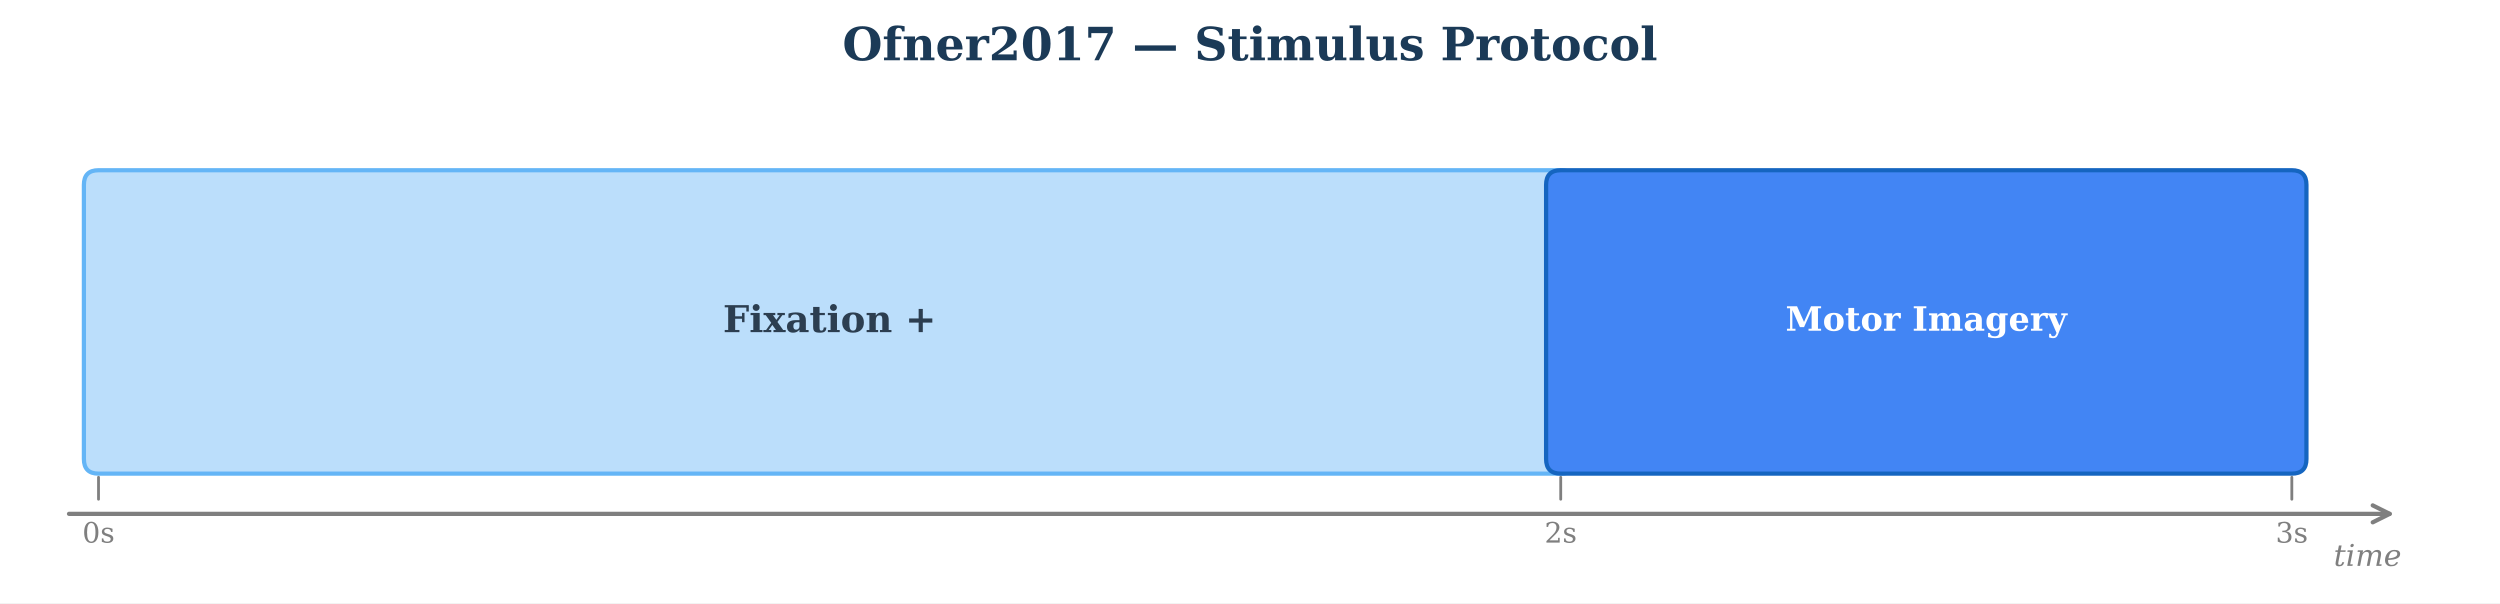
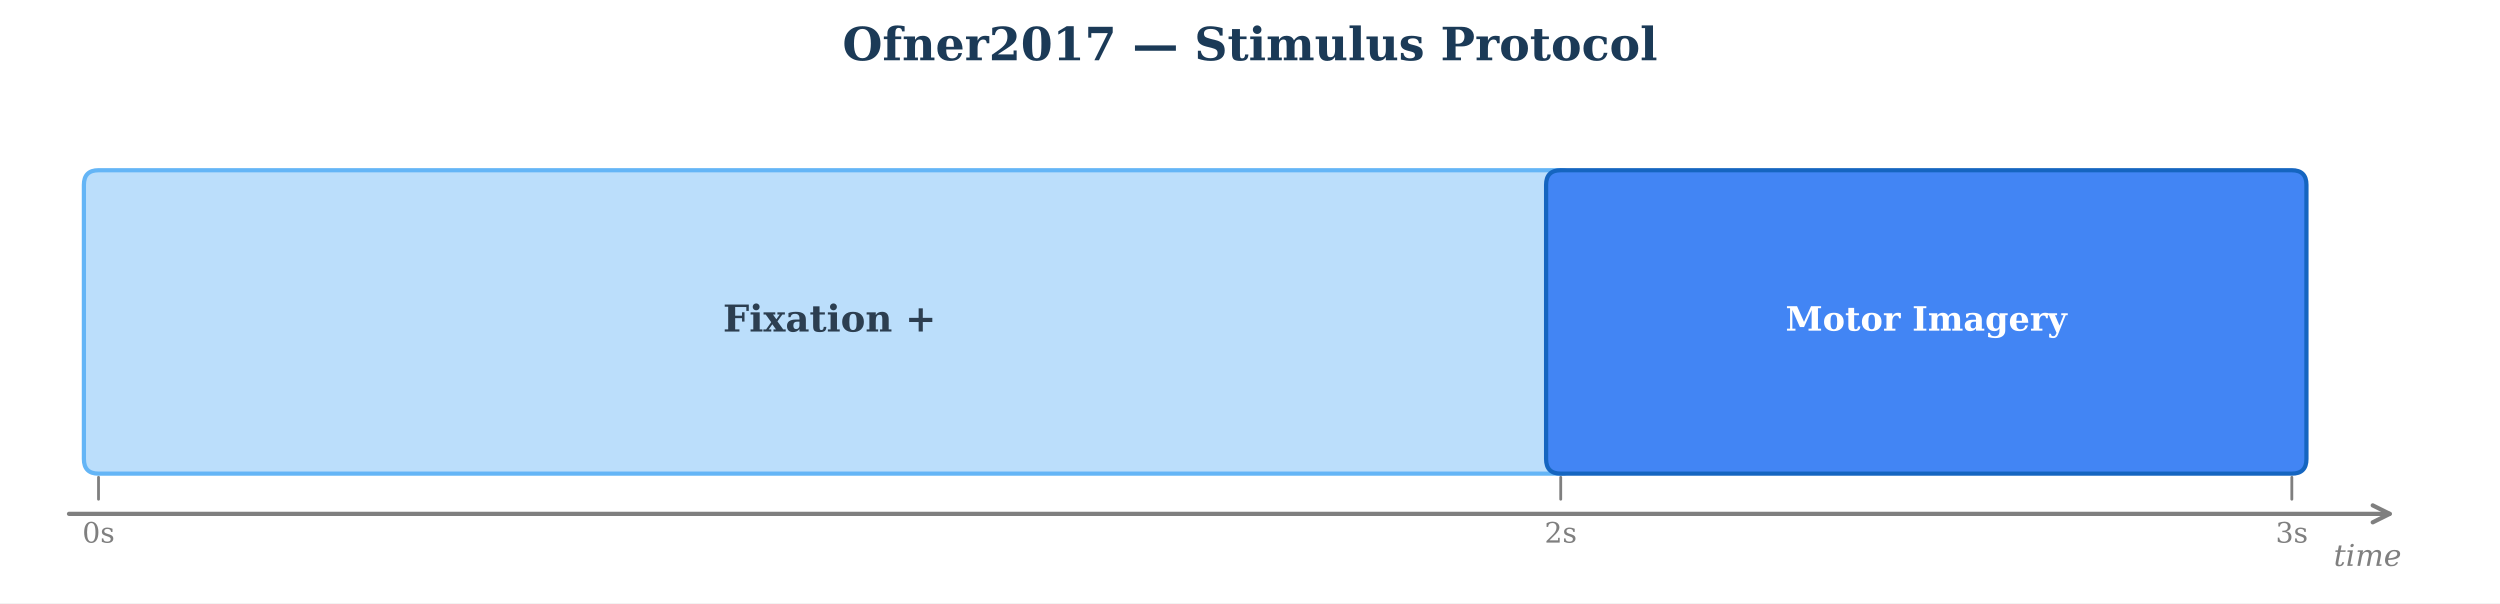
<svg xmlns="http://www.w3.org/2000/svg" xmlns:xlink="http://www.w3.org/1999/xlink" width="708.48pt" height="170.95pt" viewBox="0 0 708.48 170.95" version="1.1">
  <defs>
    <style type="text/css">*{stroke-linejoin: round; stroke-linecap: butt}</style>
  </defs>
  <g id="figure_1">
    <g id="patch_1">
      <path d="M 0 170.95  L 708.48 170.95  L 708.48 0  L 0 0  z " style="fill: #ffffff" />
    </g>
    <g id="axes_1">
      <g id="patch_2">
-         <path d="M 27.919 134.226  L 442.295 134.226  Q 446.439 134.226 446.439 130.082  L 446.439 52.387  Q 446.439 48.243 442.295 48.243  L 27.919 48.243  Q 23.775 48.243 23.775 52.387  L 23.775 130.082  Q 23.775 134.226 27.919 134.226  z " clip-path="url(#p6529fd9da9)" style="fill: #bbdefb; stroke: #64b5f6; stroke-width: 1.2" />
+         <path d="M 27.919 134.226  L 442.295 134.226  Q 446.439 134.226 446.439 130.082  L 446.439 52.387  Q 446.439 48.243 442.295 48.243  L 27.919 48.243  Q 23.775 48.243 23.775 52.387  L 23.775 130.082  Q 23.775 134.226 27.919 134.226  z " clip-path="url(#p21efb9ee9f)" style="fill: #bbdefb; stroke: #64b5f6; stroke-width: 1.2" />
      </g>
      <g id="patch_3">
-         <path d="M 442.295 134.226  L 649.483 134.226  Q 653.627 134.226 653.627 130.082  L 653.627 52.387  Q 653.627 48.243 649.483 48.243  L 442.295 48.243  Q 438.151 48.243 438.151 52.387  L 438.151 130.082  Q 438.151 134.226 442.295 134.226  z " clip-path="url(#p6529fd9da9)" style="fill: #4285f4; stroke: #1565c0; stroke-width: 1.2" />
+         <path d="M 442.295 134.226  L 649.483 134.226  Q 653.627 134.226 653.627 130.082  L 653.627 52.387  Q 653.627 48.243 649.483 48.243  L 442.295 48.243  Q 438.151 48.243 438.151 52.387  L 438.151 130.082  Q 438.151 134.226 442.295 134.226  z " clip-path="url(#p21efb9ee9f)" style="fill: #4285f4; stroke: #1565c0; stroke-width: 1.2" />
      </g>
      <g id="line2d_1">
-         <path d="M 27.919 135.262  L 27.919 141.477  " clip-path="url(#p6529fd9da9)" style="fill: none; stroke: #7f7f7f; stroke-width: 0.8; stroke-linecap: round" />
+         <path d="M 27.919 135.262  L 27.919 141.477  " clip-path="url(#p21efb9ee9f)" style="fill: none; stroke: #7f7f7f; stroke-width: 0.8; stroke-linecap: round" />
      </g>
      <g id="line2d_2">
-         <path d="M 442.295 135.262  L 442.295 141.477  " clip-path="url(#p6529fd9da9)" style="fill: none; stroke: #7f7f7f; stroke-width: 0.8; stroke-linecap: round" />
+         <path d="M 442.295 135.262  L 442.295 141.477  " clip-path="url(#p21efb9ee9f)" style="fill: none; stroke: #7f7f7f; stroke-width: 0.8; stroke-linecap: round" />
      </g>
      <g id="line2d_3">
-         <path d="M 649.483 135.262  L 649.483 141.477  " clip-path="url(#p6529fd9da9)" style="fill: none; stroke: #7f7f7f; stroke-width: 0.8; stroke-linecap: round" />
+         <path d="M 649.483 135.262  L 649.483 141.477  " clip-path="url(#p21efb9ee9f)" style="fill: none; stroke: #7f7f7f; stroke-width: 0.8; stroke-linecap: round" />
      </g>
      <g id="text_1">
-         <g clip-path="url(#p6529fd9da9)">
-           <g style="fill: #2c3e50" transform="translate(204.8882 94.13173) scale(0.105 -0.105)">
+         <g clip-path="url(#p21efb9ee9f)">
+           <g style="fill: #2c3e50" transform="translate(204.8882 93.96234) scale(0.105 -0.105)">
            <defs>
-               <path id="DejaVuSerif-Bold-46" d="M 300 0  L 300 378  L 897 378  L 897 4288  L 300 4288  L 300 4666  L 4459 4666  L 4459 3566  L 4031 3566  L 4031 4238  L 2106 4238  L 2106 2741  L 3291 2741  L 3291 3334  L 3719 3334  L 3719 1722  L 3291 1722  L 3291 2316  L 2106 2316  L 2106 378  L 2841 378  L 2841 0  L 300 0  z " transform="scale(0.015625)" />
-               <path id="DejaVuSerif-Bold-69" d="M 588 4263  Q 588 4516 763 4689  Q 938 4863 1191 4863  Q 1438 4863 1611 4689  Q 1784 4516 1784 4263  Q 1784 4016 1611 3842  Q 1438 3669 1191 3669  Q 938 3669 763 3841  Q 588 4013 588 4263  z M 1797 378  L 2272 378  L 2272 0  L 219 0  L 219 378  L 691 378  L 691 2944  L 219 2944  L 219 3322  L 1797 3322  L 1797 378  z " transform="scale(0.015625)" />
-               <path id="DejaVuSerif-Bold-78" d="M 2247 2119  L 2834 2944  L 2425 2944  L 2425 3322  L 3719 3322  L 3719 2944  L 3278 2944  L 2431 1759  L 3419 378  L 3859 378  L 3859 0  L 1747 0  L 1747 378  L 2175 378  L 1550 1253  L 922 378  L 1369 378  L 1369 0  L 0 0  L 0 378  L 475 378  L 1356 1619  L 403 2944  L 31 2944  L 31 3322  L 2059 3322  L 2059 2944  L 1656 2944  L 2247 2119  z " transform="scale(0.015625)" />
-               <path id="DejaVuSerif-Bold-61" d="M 3525 2041  L 3525 378  L 4000 378  L 4000 0  L 2419 0  L 2419 422  Q 2200 159 1931 34  Q 1663 -91 1319 -91  Q 809 -91 536 182  Q 263 456 263 966  Q 263 1525 655 1803  Q 1047 2081 1838 2081  L 2419 2081  L 2419 2278  Q 2419 2681 2228 2873  Q 2038 3066 1638 3066  Q 1306 3066 1126 2930  Q 947 2794 872 2484  L 519 2484  L 519 3200  Q 816 3306 1134 3359  Q 1453 3413 1806 3413  Q 2697 3413 3111 3081  Q 3525 2750 3525 2041  z M 2419 1044  L 2419 1709  L 2003 1709  Q 1694 1709 1528 1540  Q 1363 1372 1363 1056  Q 1363 741 1483 584  Q 1603 428 1850 428  Q 2106 428 2262 597  Q 2419 766 2419 1044  z " transform="scale(0.015625)" />
-               <path id="DejaVuSerif-Bold-74" d="M 634 2944  L 153 2944  L 153 3322  L 634 3322  L 634 4353  L 1741 4353  L 1741 3322  L 2663 3322  L 2663 2944  L 1741 2944  L 1741 909  Q 1741 475 1809 369  Q 1878 263 2059 263  Q 2259 263 2356 397  Q 2453 531 2459 813  L 2925 813  Q 2897 313 2651 111  Q 2406 -91 1806 -91  Q 1122 -91 878 123  Q 634 338 634 909  L 634 2944  z " transform="scale(0.015625)" />
-               <path id="DejaVuSerif-Bold-6f" d="M 2138 263  Q 2488 263 2630 563  Q 2772 863 2772 1663  Q 2772 2463 2631 2761  Q 2491 3059 2138 3059  Q 1784 3059 1640 2757  Q 1497 2456 1497 1663  Q 1497 869 1640 566  Q 1784 263 2138 263  z M 2138 -91  Q 1259 -91 761 376  Q 263 844 263 1663  Q 263 2484 761 2948  Q 1259 3413 2138 3413  Q 3019 3413 3516 2948  Q 4013 2484 4013 1663  Q 4013 844 3514 376  Q 3016 -91 2138 -91  z " transform="scale(0.015625)" />
-               <path id="DejaVuSerif-Bold-6e" d="M 219 0  L 219 378  L 691 378  L 691 2944  L 219 2944  L 219 3322  L 1797 3322  L 1797 2853  Q 1997 3150 2253 3281  Q 2509 3413 2900 3413  Q 3459 3413 3745 3083  Q 4031 2753 4031 2113  L 4031 378  L 4506 378  L 4506 0  L 2522 0  L 2522 378  L 2925 378  L 2925 2144  Q 2925 2566 2817 2730  Q 2709 2894 2444 2894  Q 2109 2894 1953 2648  Q 1797 2403 1797 1869  L 1797 378  L 2203 378  L 2203 0  L 219 0  z " transform="scale(0.015625)" />
-               <path id="DejaVuSerif-Bold-20" transform="scale(0.015625)" />
-               <path id="DejaVuSerif-Bold-2b" d="M 3041 4013  L 3041 2369  L 4684 2369  L 4684 1650  L 3041 1650  L 3041 6  L 2322 6  L 2322 1650  L 678 1650  L 678 2369  L 2322 2369  L 2322 4013  L 3041 4013  z " transform="scale(0.015625)" />
+               <path id="DejaVuSerif-Bold-29" d="M 300 0  L 300 378  L 897 378  L 897 4288  L 300 4288  L 300 4666  L 4459 4666  L 4459 3566  L 4031 3566  L 4031 4238  L 2106 4238  L 2106 2741  L 3291 2741  L 3291 3334  L 3719 3334  L 3719 1722  L 3291 1722  L 3291 2316  L 2106 2316  L 2106 378  L 2841 378  L 2841 0  L 300 0  z " transform="scale(0.015625)" />
+               <path id="DejaVuSerif-Bold-4c" d="M 588 4263  Q 588 4516 763 4689  Q 938 4863 1191 4863  Q 1438 4863 1611 4689  Q 1784 4516 1784 4263  Q 1784 4016 1611 3842  Q 1438 3669 1191 3669  Q 938 3669 763 3841  Q 588 4013 588 4263  z M 1797 378  L 2272 378  L 2272 0  L 219 0  L 219 378  L 691 378  L 691 2944  L 219 2944  L 219 3322  L 1797 3322  L 1797 378  z " transform="scale(0.015625)" />
+               <path id="DejaVuSerif-Bold-5b" d="M 2247 2119  L 2834 2944  L 2425 2944  L 2425 3322  L 3719 3322  L 3719 2944  L 3278 2944  L 2431 1759  L 3419 378  L 3859 378  L 3859 0  L 1747 0  L 1747 378  L 2175 378  L 1550 1253  L 922 378  L 1369 378  L 1369 0  L 0 0  L 0 378  L 475 378  L 1356 1619  L 403 2944  L 31 2944  L 31 3322  L 2059 3322  L 2059 2944  L 1656 2944  L 2247 2119  z " transform="scale(0.015625)" />
+               <path id="DejaVuSerif-Bold-44" d="M 3525 2041  L 3525 378  L 4000 378  L 4000 0  L 2419 0  L 2419 422  Q 2200 159 1931 34  Q 1663 -91 1319 -91  Q 809 -91 536 182  Q 263 456 263 966  Q 263 1525 655 1803  Q 1047 2081 1838 2081  L 2419 2081  L 2419 2278  Q 2419 2681 2228 2873  Q 2038 3066 1638 3066  Q 1306 3066 1126 2930  Q 947 2794 872 2484  L 519 2484  L 519 3200  Q 816 3306 1134 3359  Q 1453 3413 1806 3413  Q 2697 3413 3111 3081  Q 3525 2750 3525 2041  z M 2419 1044  L 2419 1709  L 2003 1709  Q 1694 1709 1528 1540  Q 1363 1372 1363 1056  Q 1363 741 1483 584  Q 1603 428 1850 428  Q 2106 428 2262 597  Q 2419 766 2419 1044  z " transform="scale(0.015625)" />
+               <path id="DejaVuSerif-Bold-57" d="M 634 2944  L 153 2944  L 153 3322  L 634 3322  L 634 4353  L 1741 4353  L 1741 3322  L 2663 3322  L 2663 2944  L 1741 2944  L 1741 909  Q 1741 475 1809 369  Q 1878 263 2059 263  Q 2259 263 2356 397  Q 2453 531 2459 813  L 2925 813  Q 2897 313 2651 111  Q 2406 -91 1806 -91  Q 1122 -91 878 123  Q 634 338 634 909  L 634 2944  z " transform="scale(0.015625)" />
+               <path id="DejaVuSerif-Bold-52" d="M 2138 263  Q 2488 263 2630 563  Q 2772 863 2772 1663  Q 2772 2463 2631 2761  Q 2491 3059 2138 3059  Q 1784 3059 1640 2757  Q 1497 2456 1497 1663  Q 1497 869 1640 566  Q 1784 263 2138 263  z M 2138 -91  Q 1259 -91 761 376  Q 263 844 263 1663  Q 263 2484 761 2948  Q 1259 3413 2138 3413  Q 3019 3413 3516 2948  Q 4013 2484 4013 1663  Q 4013 844 3514 376  Q 3016 -91 2138 -91  z " transform="scale(0.015625)" />
+               <path id="DejaVuSerif-Bold-51" d="M 219 0  L 219 378  L 691 378  L 691 2944  L 219 2944  L 219 3322  L 1797 3322  L 1797 2853  Q 1997 3150 2253 3281  Q 2509 3413 2900 3413  Q 3459 3413 3745 3083  Q 4031 2753 4031 2113  L 4031 378  L 4506 378  L 4506 0  L 2522 0  L 2522 378  L 2925 378  L 2925 2144  Q 2925 2566 2817 2730  Q 2709 2894 2444 2894  Q 2109 2894 1953 2648  Q 1797 2403 1797 1869  L 1797 378  L 2203 378  L 2203 0  L 219 0  z " transform="scale(0.015625)" />
+               <path id="DejaVuSerif-Bold-3" transform="scale(0.015625)" />
+               <path id="DejaVuSerif-Bold-e" d="M 3041 4013  L 3041 2369  L 4684 2369  L 4684 1650  L 3041 1650  L 3041 6  L 2322 6  L 2322 1650  L 678 1650  L 678 2369  L 2322 2369  L 2322 4013  L 3041 4013  z " transform="scale(0.015625)" />
            </defs>
-             <use xlink:href="#DejaVuSerif-Bold-46" />
-             <use xlink:href="#DejaVuSerif-Bold-69" transform="translate(70.99609 0)" />
-             <use xlink:href="#DejaVuSerif-Bold-78" transform="translate(108.9844 0)" />
-             <use xlink:href="#DejaVuSerif-Bold-61" transform="translate(168.6035 0)" />
-             <use xlink:href="#DejaVuSerif-Bold-74" transform="translate(233.3984 0)" />
-             <use xlink:href="#DejaVuSerif-Bold-69" transform="translate(279.5898 0)" />
-             <use xlink:href="#DejaVuSerif-Bold-6f" transform="translate(317.5781 0)" />
-             <use xlink:href="#DejaVuSerif-Bold-6e" transform="translate(384.2773 0)" />
-             <use xlink:href="#DejaVuSerif-Bold-20" transform="translate(456.9824 0)" />
-             <use xlink:href="#DejaVuSerif-Bold-2b" transform="translate(491.7969 0)" />
+             <use xlink:href="#DejaVuSerif-Bold-29" />
+             <use xlink:href="#DejaVuSerif-Bold-4c" transform="translate(71 0)" />
+             <use xlink:href="#DejaVuSerif-Bold-5b" transform="translate(108.9844 0)" />
+             <use xlink:href="#DejaVuSerif-Bold-44" transform="translate(168.6094 0)" />
+             <use xlink:href="#DejaVuSerif-Bold-57" transform="translate(233.4062 0)" />
+             <use xlink:href="#DejaVuSerif-Bold-4c" transform="translate(279.5938 0)" />
+             <use xlink:href="#DejaVuSerif-Bold-52" transform="translate(317.5781 0)" />
+             <use xlink:href="#DejaVuSerif-Bold-51" transform="translate(384.2812 0)" />
+             <use xlink:href="#DejaVuSerif-Bold-3" transform="translate(456.9844 0)" />
+             <use xlink:href="#DejaVuSerif-Bold-e" transform="translate(491.7969 0)" />
          </g>
        </g>
      </g>
      <g id="text_2">
-         <g clip-path="url(#p6529fd9da9)">
-           <g style="fill: #ffffff" transform="translate(506.012 93.72071) scale(0.095 -0.095)">
+         <g clip-path="url(#p21efb9ee9f)">
+           <g style="fill: #ffffff" transform="translate(506.012 93.70216) scale(0.095 -0.095)">
            <defs>
-               <path id="DejaVuSerif-Bold-4d" d="M 269 0  L 269 378  L 863 378  L 863 4288  L 269 4288  L 269 4666  L 2194 4666  L 3525 1672  L 4863 4666  L 6784 4666  L 6784 4288  L 6188 4288  L 6188 378  L 6784 378  L 6784 0  L 4384 0  L 4384 378  L 4978 378  L 4978 3938  L 3531 684  L 2741 684  L 1300 3938  L 1300 378  L 1894 378  L 1894 0  L 269 0  z " transform="scale(0.015625)" />
-               <path id="DejaVuSerif-Bold-72" d="M 3438 3359  L 3438 2369  L 3084 2369  Q 3066 2634 2941 2764  Q 2816 2894 2578 2894  Q 2216 2894 2006 2575  Q 1797 2256 1797 1691  L 1797 378  L 2400 378  L 2400 0  L 219 0  L 219 378  L 691 378  L 691 2944  L 184 2944  L 184 3322  L 1797 3322  L 1797 2731  Q 1959 3078 2226 3245  Q 2494 3413 2881 3413  Q 2978 3413 3117 3398  Q 3256 3384 3438 3359  z " transform="scale(0.015625)" />
-               <path id="DejaVuSerif-Bold-49" d="M 300 0  L 300 378  L 897 378  L 897 4288  L 300 4288  L 300 4666  L 2700 4666  L 2700 4288  L 2100 4288  L 2100 378  L 2700 378  L 2700 0  L 300 0  z " transform="scale(0.015625)" />
-               <path id="DejaVuSerif-Bold-6d" d="M 3884 2778  Q 4116 3109 4384 3261  Q 4653 3413 5013 3413  Q 5584 3413 5867 3089  Q 6150 2766 6150 2113  L 6150 378  L 6625 378  L 6625 0  L 4647 0  L 4647 378  L 5044 378  L 5044 1947  Q 5044 2569 4948 2731  Q 4853 2894 4594 2894  Q 4300 2894 4137 2667  Q 3975 2441 3975 2022  L 3975 378  L 4372 378  L 4372 0  L 2472 0  L 2472 378  L 2869 378  L 2869 1947  Q 2869 2569 2772 2731  Q 2675 2894 2419 2894  Q 2122 2894 1959 2667  Q 1797 2441 1797 2022  L 1797 378  L 2194 378  L 2194 0  L 219 0  L 219 378  L 691 378  L 691 2944  L 219 2944  L 219 3322  L 1797 3322  L 1797 2853  Q 1991 3144 2241 3278  Q 2491 3413 2834 3413  Q 3241 3413 3494 3258  Q 3747 3103 3884 2778  z " transform="scale(0.015625)" />
-               <path id="DejaVuSerif-Bold-67" d="M 3853 2944  L 3853 44  Q 3853 -656 3354 -1039  Q 2856 -1422 1947 -1422  Q 1616 -1422 1275 -1370  Q 934 -1319 575 -1216  L 575 -422  L 928 -422  Q 975 -750 1192 -909  Q 1409 -1069 1813 -1069  Q 2325 -1069 2536 -823  Q 2747 -578 2747 44  L 2747 422  Q 2606 163 2367 36  Q 2128 -91 1778 -91  Q 1072 -91 667 378  Q 263 847 263 1663  Q 263 2481 667 2947  Q 1072 3413 1778 3413  Q 2128 3413 2367 3286  Q 2606 3159 2747 2900  L 2747 3322  L 4325 3322  L 4325 2944  L 3853 2944  z M 2747 1825  Q 2747 2406 2597 2665  Q 2447 2925 2119 2925  Q 1775 2925 1636 2651  Q 1497 2378 1497 1663  Q 1497 947 1637 672  Q 1778 397 2119 397  Q 2447 397 2597 656  Q 2747 916 2747 1497  L 2747 1825  z " transform="scale(0.015625)" />
-               <path id="DejaVuSerif-Bold-65" d="M 2566 1875  Q 2566 2531 2444 2795  Q 2322 3059 2028 3059  Q 1744 3059 1620 2800  Q 1497 2541 1497 1931  L 1497 1875  L 2566 1875  z M 3781 1503  L 1497 1503  L 1497 1478  Q 1497 834 1690 548  Q 1884 263 2316 263  Q 2675 263 2897 453  Q 3119 644 3181 1006  L 3700 1006  Q 3566 441 3166 175  Q 2766 -91 2047 -91  Q 1184 -91 723 364  Q 263 819 263 1663  Q 263 2488 734 2950  Q 1206 3413 2047 3413  Q 2872 3413 3312 2927  Q 3753 2441 3781 1503  z " transform="scale(0.015625)" />
-               <path id="DejaVuSerif-Bold-79" d="M 1997 -750  Q 1847 -1116 1634 -1269  Q 1422 -1422 1063 -1422  Q 909 -1422 721 -1387  Q 534 -1353 313 -1288  L 313 -594  L 666 -597  Q 675 -838 779 -953  Q 884 -1069 1094 -1069  Q 1297 -1069 1422 -958  Q 1547 -847 1672 -538  L 1722 -422  L 275 2944  L -84 2944  L -84 3322  L 1831 3322  L 1831 2944  L 1434 2944  L 2278 978  L 3066 2944  L 2625 2944  L 2625 3322  L 3872 3322  L 3872 2944  L 3469 2944  L 1997 -750  z " transform="scale(0.015625)" />
+               <path id="DejaVuSerif-Bold-30" d="M 269 0  L 269 378  L 863 378  L 863 4288  L 269 4288  L 269 4666  L 2194 4666  L 3525 1672  L 4863 4666  L 6784 4666  L 6784 4288  L 6188 4288  L 6188 378  L 6784 378  L 6784 0  L 4384 0  L 4384 378  L 4978 378  L 4978 3938  L 3531 684  L 2741 684  L 1300 3938  L 1300 378  L 1894 378  L 1894 0  L 269 0  z " transform="scale(0.015625)" />
+               <path id="DejaVuSerif-Bold-55" d="M 3438 3359  L 3438 2369  L 3084 2369  Q 3066 2634 2941 2764  Q 2816 2894 2578 2894  Q 2216 2894 2006 2575  Q 1797 2256 1797 1691  L 1797 378  L 2400 378  L 2400 0  L 219 0  L 219 378  L 691 378  L 691 2944  L 184 2944  L 184 3322  L 1797 3322  L 1797 2731  Q 1959 3078 2226 3245  Q 2494 3413 2881 3413  Q 2978 3413 3117 3398  Q 3256 3384 3438 3359  z " transform="scale(0.015625)" />
+               <path id="DejaVuSerif-Bold-2c" d="M 300 0  L 300 378  L 897 378  L 897 4288  L 300 4288  L 300 4666  L 2700 4666  L 2700 4288  L 2100 4288  L 2100 378  L 2700 378  L 2700 0  L 300 0  z " transform="scale(0.015625)" />
+               <path id="DejaVuSerif-Bold-50" d="M 3884 2778  Q 4116 3109 4384 3261  Q 4653 3413 5013 3413  Q 5584 3413 5867 3089  Q 6150 2766 6150 2113  L 6150 378  L 6625 378  L 6625 0  L 4647 0  L 4647 378  L 5044 378  L 5044 1947  Q 5044 2569 4948 2731  Q 4853 2894 4594 2894  Q 4300 2894 4137 2667  Q 3975 2441 3975 2022  L 3975 378  L 4372 378  L 4372 0  L 2472 0  L 2472 378  L 2869 378  L 2869 1947  Q 2869 2569 2772 2731  Q 2675 2894 2419 2894  Q 2122 2894 1959 2667  Q 1797 2441 1797 2022  L 1797 378  L 2194 378  L 2194 0  L 219 0  L 219 378  L 691 378  L 691 2944  L 219 2944  L 219 3322  L 1797 3322  L 1797 2853  Q 1991 3144 2241 3278  Q 2491 3413 2834 3413  Q 3241 3413 3494 3258  Q 3747 3103 3884 2778  z " transform="scale(0.015625)" />
+               <path id="DejaVuSerif-Bold-4a" d="M 3853 2944  L 3853 44  Q 3853 -656 3354 -1039  Q 2856 -1422 1947 -1422  Q 1616 -1422 1275 -1370  Q 934 -1319 575 -1216  L 575 -422  L 928 -422  Q 975 -750 1192 -909  Q 1409 -1069 1813 -1069  Q 2325 -1069 2536 -823  Q 2747 -578 2747 44  L 2747 422  Q 2606 163 2367 36  Q 2128 -91 1778 -91  Q 1072 -91 667 378  Q 263 847 263 1663  Q 263 2481 667 2947  Q 1072 3413 1778 3413  Q 2128 3413 2367 3286  Q 2606 3159 2747 2900  L 2747 3322  L 4325 3322  L 4325 2944  L 3853 2944  z M 2747 1825  Q 2747 2406 2597 2665  Q 2447 2925 2119 2925  Q 1775 2925 1636 2651  Q 1497 2378 1497 1663  Q 1497 947 1637 672  Q 1778 397 2119 397  Q 2447 397 2597 656  Q 2747 916 2747 1497  L 2747 1825  z " transform="scale(0.015625)" />
+               <path id="DejaVuSerif-Bold-48" d="M 2566 1875  Q 2566 2531 2444 2795  Q 2322 3059 2028 3059  Q 1744 3059 1620 2800  Q 1497 2541 1497 1931  L 1497 1875  L 2566 1875  z M 3781 1503  L 1497 1503  L 1497 1478  Q 1497 834 1690 548  Q 1884 263 2316 263  Q 2675 263 2897 453  Q 3119 644 3181 1006  L 3700 1006  Q 3566 441 3166 175  Q 2766 -91 2047 -91  Q 1184 -91 723 364  Q 263 819 263 1663  Q 263 2488 734 2950  Q 1206 3413 2047 3413  Q 2872 3413 3312 2927  Q 3753 2441 3781 1503  z " transform="scale(0.015625)" />
+               <path id="DejaVuSerif-Bold-5c" d="M 1997 -750  Q 1847 -1116 1634 -1269  Q 1422 -1422 1063 -1422  Q 909 -1422 721 -1387  Q 534 -1353 313 -1288  L 313 -594  L 666 -597  Q 675 -838 779 -953  Q 884 -1069 1094 -1069  Q 1297 -1069 1422 -958  Q 1547 -847 1672 -538  L 1722 -422  L 275 2944  L -84 2944  L -84 3322  L 1831 3322  L 1831 2944  L 1434 2944  L 2278 978  L 3066 2944  L 2625 2944  L 2625 3322  L 3872 3322  L 3872 2944  L 3469 2944  L 1997 -750  z " transform="scale(0.015625)" />
            </defs>
-             <use xlink:href="#DejaVuSerif-Bold-4d" />
-             <use xlink:href="#DejaVuSerif-Bold-6f" transform="translate(110.6934 0)" />
-             <use xlink:href="#DejaVuSerif-Bold-74" transform="translate(177.3926 0)" />
-             <use xlink:href="#DejaVuSerif-Bold-6f" transform="translate(223.584 0)" />
-             <use xlink:href="#DejaVuSerif-Bold-72" transform="translate(290.2832 0)" />
-             <use xlink:href="#DejaVuSerif-Bold-20" transform="translate(342.9688 0)" />
-             <use xlink:href="#DejaVuSerif-Bold-49" transform="translate(377.7832 0)" />
-             <use xlink:href="#DejaVuSerif-Bold-6d" transform="translate(424.5605 0)" />
-             <use xlink:href="#DejaVuSerif-Bold-61" transform="translate(530.3711 0)" />
-             <use xlink:href="#DejaVuSerif-Bold-67" transform="translate(595.166 0)" />
-             <use xlink:href="#DejaVuSerif-Bold-65" transform="translate(665.0879 0)" />
-             <use xlink:href="#DejaVuSerif-Bold-72" transform="translate(728.7109 0)" />
-             <use xlink:href="#DejaVuSerif-Bold-79" transform="translate(781.3965 0)" />
+             <use xlink:href="#DejaVuSerif-Bold-30" />
+             <use xlink:href="#DejaVuSerif-Bold-52" transform="translate(110.6875 0)" />
+             <use xlink:href="#DejaVuSerif-Bold-57" transform="translate(177.3906 0)" />
+             <use xlink:href="#DejaVuSerif-Bold-52" transform="translate(223.5781 0)" />
+             <use xlink:href="#DejaVuSerif-Bold-55" transform="translate(290.2812 0)" />
+             <use xlink:href="#DejaVuSerif-Bold-3" transform="translate(342.9688 0)" />
+             <use xlink:href="#DejaVuSerif-Bold-2c" transform="translate(377.7812 0)" />
+             <use xlink:href="#DejaVuSerif-Bold-50" transform="translate(424.5625 0)" />
+             <use xlink:href="#DejaVuSerif-Bold-44" transform="translate(530.375 0)" />
+             <use xlink:href="#DejaVuSerif-Bold-4a" transform="translate(595.1719 0)" />
+             <use xlink:href="#DejaVuSerif-Bold-48" transform="translate(665.0938 0)" />
+             <use xlink:href="#DejaVuSerif-Bold-55" transform="translate(728.7188 0)" />
+             <use xlink:href="#DejaVuSerif-Bold-5c" transform="translate(781.4062 0)" />
          </g>
        </g>
      </g>
      <g id="text_3">
-         <g style="fill: #7f7f7f" transform="translate(23.32131 153.7719) scale(0.08 -0.08)">
+         <g style="fill: #7f7f7f" transform="translate(23.32131 153.7713) scale(0.08 -0.08)">
          <defs>
-             <path id="DejaVuSerif-30" d="M 2034 219  Q 2513 219 2750 744  Q 2988 1269 2988 2328  Q 2988 3391 2750 3916  Q 2513 4441 2034 4441  Q 1556 4441 1318 3916  Q 1081 3391 1081 2328  Q 1081 1269 1318 744  Q 1556 219 2034 219  z M 2034 -91  Q 1275 -91 848 546  Q 422 1184 422 2328  Q 422 3475 848 4112  Q 1275 4750 2034 4750  Q 2797 4750 3222 4112  Q 3647 3475 3647 2328  Q 3647 1184 3222 546  Q 2797 -91 2034 -91  z " transform="scale(0.015625)" />
-             <path id="DejaVuSerif-73" d="M 359 184  L 359 959  L 691 959  Q 703 588 923 403  Q 1144 219 1575 219  Q 1963 219 2166 364  Q 2369 509 2369 788  Q 2369 1006 2220 1140  Q 2072 1275 1594 1428  L 1178 1569  Q 750 1706 558 1912  Q 366 2119 366 2438  Q 366 2894 700 3153  Q 1034 3413 1625 3413  Q 1888 3413 2178 3344  Q 2469 3275 2778 3144  L 2778 2419  L 2447 2419  Q 2434 2741 2221 2922  Q 2009 3103 1644 3103  Q 1281 3103 1095 2975  Q 909 2847 909 2591  Q 909 2381 1050 2254  Q 1191 2128 1613 1997  L 2069 1856  Q 2541 1709 2748 1489  Q 2956 1269 2956 922  Q 2956 450 2595 179  Q 2234 -91 1600 -91  Q 1278 -91 972 -22  Q 666 47 359 184  z " transform="scale(0.015625)" />
+             <path id="DejaVuSerif-13" d="M 2034 219  Q 2513 219 2750 744  Q 2988 1269 2988 2328  Q 2988 3391 2750 3916  Q 2513 4441 2034 4441  Q 1556 4441 1318 3916  Q 1081 3391 1081 2328  Q 1081 1269 1318 744  Q 1556 219 2034 219  z M 2034 -91  Q 1275 -91 848 546  Q 422 1184 422 2328  Q 422 3475 848 4112  Q 1275 4750 2034 4750  Q 2797 4750 3222 4112  Q 3647 3475 3647 2328  Q 3647 1184 3222 546  Q 2797 -91 2034 -91  z " transform="scale(0.015625)" />
+             <path id="DejaVuSerif-56" d="M 359 184  L 359 959  L 691 959  Q 703 588 923 403  Q 1144 219 1575 219  Q 1963 219 2166 364  Q 2369 509 2369 788  Q 2369 1006 2220 1140  Q 2072 1275 1594 1428  L 1178 1569  Q 750 1706 558 1912  Q 366 2119 366 2438  Q 366 2894 700 3153  Q 1034 3413 1625 3413  Q 1888 3413 2178 3344  Q 2469 3275 2778 3144  L 2778 2419  L 2447 2419  Q 2434 2741 2221 2922  Q 2009 3103 1644 3103  Q 1281 3103 1095 2975  Q 909 2847 909 2591  Q 909 2381 1050 2254  Q 1191 2128 1613 1997  L 2069 1856  Q 2541 1709 2748 1489  Q 2956 1269 2956 922  Q 2956 450 2595 179  Q 2234 -91 1600 -91  Q 1278 -91 972 -22  Q 666 47 359 184  z " transform="scale(0.015625)" />
          </defs>
-           <use xlink:href="#DejaVuSerif-30" />
-           <use xlink:href="#DejaVuSerif-73" transform="translate(63.62305 0)" />
+           <use xlink:href="#DejaVuSerif-13" />
+           <use xlink:href="#DejaVuSerif-56" transform="translate(63.625 0)" />
        </g>
      </g>
      <g id="text_4">
-         <g style="fill: #7f7f7f" transform="translate(437.6974 153.7719) scale(0.08 -0.08)">
+         <g style="fill: #7f7f7f" transform="translate(437.6974 153.7713) scale(0.08 -0.08)">
          <defs>
-             <path id="DejaVuSerif-32" d="M 819 3553  L 469 3553  L 469 4384  Q 803 4563 1142 4656  Q 1481 4750 1806 4750  Q 2534 4750 2956 4397  Q 3378 4044 3378 3438  Q 3378 2753 2422 1800  Q 2347 1728 2309 1691  L 1131 513  L 3078 513  L 3078 1088  L 3444 1088  L 3444 0  L 434 0  L 434 341  L 1850 1753  Q 2319 2222 2519 2614  Q 2719 3006 2719 3438  Q 2719 3909 2473 4175  Q 2228 4441 1797 4441  Q 1350 4441 1106 4219  Q 863 3997 819 3553  z " transform="scale(0.015625)" />
+             <path id="DejaVuSerif-15" d="M 819 3553  L 469 3553  L 469 4384  Q 803 4563 1142 4656  Q 1481 4750 1806 4750  Q 2534 4750 2956 4397  Q 3378 4044 3378 3438  Q 3378 2753 2422 1800  Q 2347 1728 2309 1691  L 1131 513  L 3078 513  L 3078 1088  L 3444 1088  L 3444 0  L 434 0  L 434 341  L 1850 1753  Q 2319 2222 2519 2614  Q 2719 3006 2719 3438  Q 2719 3909 2473 4175  Q 2228 4441 1797 4441  Q 1350 4441 1106 4219  Q 863 3997 819 3553  z " transform="scale(0.015625)" />
          </defs>
-           <use xlink:href="#DejaVuSerif-32" />
-           <use xlink:href="#DejaVuSerif-73" transform="translate(63.62305 0)" />
+           <use xlink:href="#DejaVuSerif-15" />
+           <use xlink:href="#DejaVuSerif-56" transform="translate(63.625 0)" />
        </g>
      </g>
      <g id="text_5">
-         <g style="fill: #7f7f7f" transform="translate(644.8855 153.7719) scale(0.08 -0.08)">
+         <g style="fill: #7f7f7f" transform="translate(644.8855 153.7713) scale(0.08 -0.08)">
          <defs>
-             <path id="DejaVuSerif-33" d="M 622 4469  Q 988 4606 1323 4678  Q 1659 4750 1953 4750  Q 2638 4750 3022 4454  Q 3406 4159 3406 3634  Q 3406 3213 3140 2930  Q 2875 2647 2388 2547  Q 2963 2466 3280 2130  Q 3597 1794 3597 1259  Q 3597 606 3158 257  Q 2719 -91 1894 -91  Q 1528 -91 1179 -12  Q 831 66 488 225  L 488 1131  L 838 1131  Q 869 681 1141 450  Q 1413 219 1906 219  Q 2384 219 2661 495  Q 2938 772 2938 1253  Q 2938 1803 2653 2086  Q 2369 2369 1819 2369  L 1522 2369  L 1522 2688  L 1678 2688  Q 2225 2688 2498 2914  Q 2772 3141 2772 3597  Q 2772 4006 2547 4223  Q 2322 4441 1900 4441  Q 1478 4441 1245 4241  Q 1013 4041 972 3647  L 622 3647  L 622 4469  z " transform="scale(0.015625)" />
+             <path id="DejaVuSerif-16" d="M 622 4469  Q 988 4606 1323 4678  Q 1659 4750 1953 4750  Q 2638 4750 3022 4454  Q 3406 4159 3406 3634  Q 3406 3213 3140 2930  Q 2875 2647 2388 2547  Q 2963 2466 3280 2130  Q 3597 1794 3597 1259  Q 3597 606 3158 257  Q 2719 -91 1894 -91  Q 1528 -91 1179 -12  Q 831 66 488 225  L 488 1131  L 838 1131  Q 869 681 1141 450  Q 1413 219 1906 219  Q 2384 219 2661 495  Q 2938 772 2938 1253  Q 2938 1803 2653 2086  Q 2369 2369 1819 2369  L 1522 2369  L 1522 2688  L 1678 2688  Q 2225 2688 2498 2914  Q 2772 3141 2772 3597  Q 2772 4006 2547 4223  Q 2322 4441 1900 4441  Q 1478 4441 1245 4241  Q 1013 4041 972 3647  L 622 3647  L 622 4469  z " transform="scale(0.015625)" />
          </defs>
-           <use xlink:href="#DejaVuSerif-33" />
-           <use xlink:href="#DejaVuSerif-73" transform="translate(63.62305 0)" />
+           <use xlink:href="#DejaVuSerif-16" />
+           <use xlink:href="#DejaVuSerif-56" transform="translate(63.625 0)" />
        </g>
      </g>
      <g id="patch_4">
        <path d="M 19.56 145.621  Q 349.061 145.621 677.22 145.621  " style="fill: none; stroke: #7f7f7f; stroke-width: 1.2; stroke-linecap: round" />
        <path d="M 672.42 143.221  L 677.22 145.621  L 672.42 148.021  " style="fill: none; stroke: #7f7f7f; stroke-width: 1.2; stroke-linecap: round" />
      </g>
      <g id="text_6">
-         <g style="fill: #7f7f7f" transform="translate(661.3353 160.3674) scale(0.085 -0.085)">
+         <g style="fill: #7f7f7f" transform="translate(661.3353 160.3668) scale(0.085 -0.085)">
          <defs>
-             <path id="DejaVuSerif-Italic-74" d="M 856 2988  L 350 2988  L 416 3322  L 922 3322  L 1122 4353  L 1700 4353  L 1500 3322  L 2581 3322  L 2516 2988  L 1434 2988  L 1025 878  Q 978 631 978 488  Q 978 388 1000 338  Q 1059 219 1278 219  Q 1503 219 1633 351  Q 1763 484 1825 781  L 2259 781  Q 2147 328 1884 118  Q 1622 -91 1169 -91  Q 672 -91 506 131  Q 406 266 406 516  Q 406 675 447 878  L 856 2988  z " transform="scale(0.015625)" />
-             <path id="DejaVuSerif-Italic-69" d="M 1009 4353  Q 1038 4497 1163 4603  Q 1288 4709 1434 4709  Q 1578 4709 1663 4603  Q 1728 4522 1728 4422  Q 1728 4388 1719 4353  Q 1691 4206 1567 4103  Q 1444 4000 1297 4000  Q 1150 4000 1066 4103  Q 1003 4181 1003 4281  Q 1003 4316 1009 4353  z M 963 331  L 1506 331  L 1444 0  L 325 0  L 903 2988  L 353 2988  L 419 3322  L 1544 3322  L 963 331  z " transform="scale(0.015625)" />
-             <path id="DejaVuSerif-Italic-6d" d="M 3503 2675  Q 3741 3041 4034 3227  Q 4328 3413 4672 3413  Q 5194 3413 5388 3088  Q 5503 2894 5503 2578  Q 5503 2372 5453 2113  L 5106 331  L 5625 331  L 5563 0  L 4469 0  L 4866 2047  Q 4913 2291 4913 2466  Q 4913 2659 4856 2772  Q 4750 2988 4403 2988  Q 4019 2988 3761 2697  Q 3503 2406 3394 1850  L 3034 0  L 2459 0  L 2863 2069  Q 2906 2303 2906 2472  Q 2906 2666 2850 2775  Q 2741 2988 2394 2988  Q 2009 2988 1751 2697  Q 1494 2406 1384 1850  L 1025 0  L 450 0  L 1031 2994  L 481 2994  L 544 3322  L 1669 3322  L 1556 2731  Q 1778 3063 2059 3238  Q 2341 3413 2653 3413  Q 3041 3413 3262 3220  Q 3484 3028 3503 2675  z " transform="scale(0.015625)" />
-             <path id="DejaVuSerif-Italic-65" d="M 938 1275  Q 925 1156 925 1050  Q 925 756 1031 563  Q 1216 219 1709 219  Q 2072 219 2250 328  Q 2569 525 2644 778  L 3066 778  Q 2941 381 2475 103  Q 2150 -91 1506 -91  Q 863 -91 516 388  Q 272 722 272 1206  Q 272 1419 319 1659  Q 472 2450 1000 2931  Q 1528 3413 2278 3413  Q 3500 3413 3500 2547  Q 3500 1913 2859 1603  Q 2206 1288 938 1275  z M 2541 1975  Q 2891 2181 2891 2569  Q 2891 3103 2181 3103  Q 1763 3103 1472 2784  Q 1181 2466 1003 1606  Q 2006 1653 2541 1975  z " transform="scale(0.015625)" />
+             <path id="DejaVuSerif-Italic-57" d="M 856 2988  L 350 2988  L 416 3322  L 922 3322  L 1122 4353  L 1700 4353  L 1500 3322  L 2581 3322  L 2516 2988  L 1434 2988  L 1025 878  Q 978 631 978 488  Q 978 388 1000 338  Q 1059 219 1278 219  Q 1503 219 1633 351  Q 1763 484 1825 781  L 2259 781  Q 2147 328 1884 118  Q 1622 -91 1169 -91  Q 672 -91 506 131  Q 406 266 406 516  Q 406 675 447 878  L 856 2988  z " transform="scale(0.015625)" />
+             <path id="DejaVuSerif-Italic-4c" d="M 1009 4353  Q 1038 4497 1163 4603  Q 1288 4709 1434 4709  Q 1578 4709 1663 4603  Q 1728 4522 1728 4422  Q 1728 4388 1719 4353  Q 1691 4206 1567 4103  Q 1444 4000 1297 4000  Q 1150 4000 1066 4103  Q 1003 4181 1003 4281  Q 1003 4316 1009 4353  z M 963 331  L 1506 331  L 1444 0  L 325 0  L 903 2988  L 353 2988  L 419 3322  L 1544 3322  L 963 331  z " transform="scale(0.015625)" />
+             <path id="DejaVuSerif-Italic-50" d="M 3503 2675  Q 3741 3041 4034 3227  Q 4328 3413 4672 3413  Q 5194 3413 5388 3088  Q 5503 2894 5503 2578  Q 5503 2372 5453 2113  L 5106 331  L 5625 331  L 5563 0  L 4469 0  L 4866 2047  Q 4913 2291 4913 2466  Q 4913 2659 4856 2772  Q 4750 2988 4403 2988  Q 4019 2988 3761 2697  Q 3503 2406 3394 1850  L 3034 0  L 2459 0  L 2863 2069  Q 2906 2303 2906 2472  Q 2906 2666 2850 2775  Q 2741 2988 2394 2988  Q 2009 2988 1751 2697  Q 1494 2406 1384 1850  L 1025 0  L 450 0  L 1031 2994  L 481 2994  L 544 3322  L 1669 3322  L 1556 2731  Q 1778 3063 2059 3238  Q 2341 3413 2653 3413  Q 3041 3413 3262 3220  Q 3484 3028 3503 2675  z " transform="scale(0.015625)" />
+             <path id="DejaVuSerif-Italic-48" d="M 938 1275  Q 925 1156 925 1050  Q 925 756 1031 563  Q 1216 219 1709 219  Q 2072 219 2250 328  Q 2569 525 2644 778  L 3066 778  Q 2941 381 2475 103  Q 2150 -91 1506 -91  Q 863 -91 516 388  Q 272 722 272 1206  Q 272 1419 319 1659  Q 472 2450 1000 2931  Q 1528 3413 2278 3413  Q 3500 3413 3500 2547  Q 3500 1913 2859 1603  Q 2206 1288 938 1275  z M 2541 1975  Q 2891 2181 2891 2569  Q 2891 3103 2181 3103  Q 1763 3103 1472 2784  Q 1181 2466 1003 1606  Q 2006 1653 2541 1975  z " transform="scale(0.015625)" />
          </defs>
-           <use xlink:href="#DejaVuSerif-Italic-74" />
-           <use xlink:href="#DejaVuSerif-Italic-69" transform="translate(40.18555 0)" />
-           <use xlink:href="#DejaVuSerif-Italic-6d" transform="translate(72.16797 0)" />
-           <use xlink:href="#DejaVuSerif-Italic-65" transform="translate(166.9922 0)" />
+           <use xlink:href="#DejaVuSerif-Italic-57" />
+           <use xlink:href="#DejaVuSerif-Italic-4c" transform="translate(40.1875 0)" />
+           <use xlink:href="#DejaVuSerif-Italic-50" transform="translate(72.17188 0)" />
+           <use xlink:href="#DejaVuSerif-Italic-48" transform="translate(167 0)" />
        </g>
      </g>
      <g id="text_7">
        <g style="fill: #1b3a57" transform="translate(238.7452 17.07797) scale(0.13 -0.13)">
          <defs>
-             <path id="DejaVuSerif-Bold-4f" d="M 2784 288  Q 3381 288 3672 791  Q 3963 1294 3963 2328  Q 3963 3366 3672 3869  Q 3381 4372 2784 4372  Q 2191 4372 1898 3864  Q 1606 3356 1606 2328  Q 1606 1303 1898 795  Q 2191 288 2784 288  z M 2784 -91  Q 1606 -91 937 553  Q 269 1197 269 2328  Q 269 3459 939 4104  Q 1609 4750 2784 4750  Q 3963 4750 4631 4106  Q 5300 3463 5300 2328  Q 5300 1197 4629 553  Q 3959 -91 2784 -91  z " transform="scale(0.015625)" />
-             <path id="DejaVuSerif-Bold-66" d="M 3097 4031  L 2747 4031  Q 2722 4275 2605 4394  Q 2488 4513 2272 4513  Q 2022 4513 1909 4333  Q 1797 4153 1797 3750  L 1797 3322  L 2631 3322  L 2631 2944  L 1797 2944  L 1797 378  L 2438 378  L 2438 0  L 219 0  L 219 378  L 691 378  L 691 2944  L 197 2944  L 197 3322  L 691 3322  L 691 3738  Q 691 4291 1044 4577  Q 1397 4863 2081 4863  Q 2347 4863 2600 4833  Q 2853 4803 3097 4744  L 3097 4031  z " transform="scale(0.015625)" />
-             <path id="DejaVuSerif-Bold-32" d="M 844 3513  L 469 3513  L 469 4519  Q 850 4634 1223 4692  Q 1597 4750 1978 4750  Q 2869 4750 3367 4386  Q 3866 4022 3866 3372  Q 3866 2909 3591 2542  Q 3316 2175 2541 1672  L 1241 819  L 3450 819  L 3450 1369  L 3878 1369  L 3878 0  L 428 0  L 428 763  L 1119 1241  Q 2003 1850 2297 2278  Q 2591 2706 2591 3278  Q 2591 3819 2367 4101  Q 2144 4384 1716 4384  Q 1347 4384 1125 4161  Q 903 3938 844 3513  z " transform="scale(0.015625)" />
-             <path id="DejaVuSerif-Bold-30" d="M 2228 275  Q 2603 275 2742 615  Q 2881 956 2881 2328  Q 2881 3691 2742 4037  Q 2603 4384 2228 4384  Q 1853 4384 1714 4043  Q 1575 3703 1575 2328  Q 1575 956 1714 615  Q 1853 275 2228 275  z M 2228 -91  Q 1294 -91 797 532  Q 300 1156 300 2328  Q 300 3500 797 4125  Q 1294 4750 2228 4750  Q 3159 4750 3656 4125  Q 4153 3500 4153 2328  Q 4153 1156 3656 532  Q 3159 -91 2228 -91  z " transform="scale(0.015625)" />
-             <path id="DejaVuSerif-Bold-31" d="M 878 0  L 878 378  L 1753 378  L 1753 4153  L 781 3578  L 781 4044  L 1953 4750  L 2938 4750  L 2938 378  L 3816 378  L 3816 0  L 878 0  z " transform="scale(0.015625)" />
-             <path id="DejaVuSerif-Bold-37" d="M 3922 3872  L 1997 0  L 1363 0  L 3238 3781  L 934 3781  L 934 3150  L 506 3150  L 506 4666  L 3922 4666  L 3922 3872  z " transform="scale(0.015625)" />
-             <path id="DejaVuSerif-Bold-2014" d="M 344 2075  L 6056 2075  L 6056 1325  L 344 1325  L 344 2075  z " transform="scale(0.015625)" />
-             <path id="DejaVuSerif-Bold-53" d="M 494 225  L 494 1331  L 891 1331  Q 981 806 1318 547  Q 1656 288 2253 288  Q 2738 288 2991 472  Q 3244 656 3244 1013  Q 3244 1294 3072 1450  Q 2900 1606 2363 1741  L 1663 1913  Q 978 2088 700 2398  Q 422 2709 422 3284  Q 422 3978 883 4364  Q 1344 4750 2175 4750  Q 2584 4750 3026 4681  Q 3469 4613 3944 4475  L 3944 3444  L 3547 3444  Q 3456 3925 3150 4148  Q 2844 4372 2278 4372  Q 1816 4372 1580 4211  Q 1344 4050 1344 3731  Q 1344 3441 1506 3289  Q 1669 3138 2303 2975  L 3003 2803  Q 3653 2641 3945 2297  Q 4238 1953 4238 1350  Q 4238 644 3750 276  Q 3263 -91 2316 -91  Q 1859 -91 1409 -12  Q 959 66 494 225  z " transform="scale(0.015625)" />
-             <path id="DejaVuSerif-Bold-75" d="M 3963 3322  L 3963 378  L 4434 378  L 4434 0  L 2853 0  L 2853 469  Q 2656 172 2400 40  Q 2144 -91 1753 -91  Q 1194 -91 908 239  Q 622 569 622 1209  L 622 2944  L 147 2944  L 147 3322  L 1728 3322  L 1728 1381  Q 1728 763 1831 595  Q 1934 428 2209 428  Q 2544 428 2698 675  Q 2853 922 2853 1459  L 2853 2944  L 2450 2944  L 2450 3322  L 3963 3322  z " transform="scale(0.015625)" />
-             <path id="DejaVuSerif-Bold-6c" d="M 1797 378  L 2272 378  L 2272 0  L 219 0  L 219 378  L 691 378  L 691 4488  L 219 4488  L 219 4863  L 1797 4863  L 1797 378  z " transform="scale(0.015625)" />
-             <path id="DejaVuSerif-Bold-73" d="M 300 97  L 300 1025  L 653 1025  Q 697 653 931 458  Q 1166 263 1569 263  Q 1906 263 2086 380  Q 2266 497 2266 716  Q 2266 916 2152 1025  Q 2038 1134 1709 1216  L 1253 1331  Q 738 1459 506 1698  Q 275 1938 275 2344  Q 275 2884 650 3148  Q 1025 3413 1806 3413  Q 2100 3413 2433 3364  Q 2766 3316 3169 3213  L 3169 2375  L 2816 2375  Q 2788 2716 2573 2887  Q 2359 3059 1959 3059  Q 1622 3059 1448 2951  Q 1275 2844 1275 2638  Q 1275 2469 1375 2372  Q 1475 2275 1734 2209  L 2188 2094  Q 2841 1928 3091 1684  Q 3341 1441 3341 1006  Q 3341 444 2939 176  Q 2538 -91 1691 -91  Q 1381 -91 1034 -44  Q 688 3 300 97  z " transform="scale(0.015625)" />
-             <path id="DejaVuSerif-Bold-50" d="M 300 0  L 300 378  L 897 378  L 897 4288  L 300 4288  L 300 4666  L 2956 4666  Q 3734 4666 4193 4295  Q 4653 3925 4653 3303  Q 4653 2678 4192 2304  Q 3731 1931 2956 1931  L 2100 1931  L 2100 378  L 2853 378  L 2853 0  L 300 0  z M 2100 2309  L 2450 2309  Q 2856 2309 3098 2579  Q 3341 2850 3341 3303  Q 3341 3753 3100 4020  Q 2859 4288 2450 4288  L 2100 4288  L 2100 2309  z " transform="scale(0.015625)" />
-             <path id="DejaVuSerif-Bold-63" d="M 3609 1038  Q 3491 469 3123 189  Q 2756 -91 2125 -91  Q 1238 -91 750 368  Q 263 828 263 1663  Q 263 2488 744 2950  Q 1225 3413 2081 3413  Q 2428 3413 2781 3347  Q 3134 3281 3500 3150  L 3500 2228  L 3150 2228  Q 3100 2650 2903 2854  Q 2706 3059 2350 3059  Q 1888 3059 1692 2746  Q 1497 2434 1497 1663  Q 1497 909 1687 586  Q 1878 263 2309 263  Q 2644 263 2845 463  Q 3047 663 3091 1038  L 3609 1038  z " transform="scale(0.015625)" />
+             <path id="DejaVuSerif-Bold-32" d="M 2784 288  Q 3381 288 3672 791  Q 3963 1294 3963 2328  Q 3963 3366 3672 3869  Q 3381 4372 2784 4372  Q 2191 4372 1898 3864  Q 1606 3356 1606 2328  Q 1606 1303 1898 795  Q 2191 288 2784 288  z M 2784 -91  Q 1606 -91 937 553  Q 269 1197 269 2328  Q 269 3459 939 4104  Q 1609 4750 2784 4750  Q 3963 4750 4631 4106  Q 5300 3463 5300 2328  Q 5300 1197 4629 553  Q 3959 -91 2784 -91  z " transform="scale(0.015625)" />
+             <path id="DejaVuSerif-Bold-49" d="M 3097 4031  L 2747 4031  Q 2722 4275 2605 4394  Q 2488 4513 2272 4513  Q 2022 4513 1909 4333  Q 1797 4153 1797 3750  L 1797 3322  L 2631 3322  L 2631 2944  L 1797 2944  L 1797 378  L 2438 378  L 2438 0  L 219 0  L 219 378  L 691 378  L 691 2944  L 197 2944  L 197 3322  L 691 3322  L 691 3738  Q 691 4291 1044 4577  Q 1397 4863 2081 4863  Q 2347 4863 2600 4833  Q 2853 4803 3097 4744  L 3097 4031  z " transform="scale(0.015625)" />
+             <path id="DejaVuSerif-Bold-15" d="M 844 3513  L 469 3513  L 469 4519  Q 850 4634 1223 4692  Q 1597 4750 1978 4750  Q 2869 4750 3367 4386  Q 3866 4022 3866 3372  Q 3866 2909 3591 2542  Q 3316 2175 2541 1672  L 1241 819  L 3450 819  L 3450 1369  L 3878 1369  L 3878 0  L 428 0  L 428 763  L 1119 1241  Q 2003 1850 2297 2278  Q 2591 2706 2591 3278  Q 2591 3819 2367 4101  Q 2144 4384 1716 4384  Q 1347 4384 1125 4161  Q 903 3938 844 3513  z " transform="scale(0.015625)" />
+             <path id="DejaVuSerif-Bold-13" d="M 2228 275  Q 2603 275 2742 615  Q 2881 956 2881 2328  Q 2881 3691 2742 4037  Q 2603 4384 2228 4384  Q 1853 4384 1714 4043  Q 1575 3703 1575 2328  Q 1575 956 1714 615  Q 1853 275 2228 275  z M 2228 -91  Q 1294 -91 797 532  Q 300 1156 300 2328  Q 300 3500 797 4125  Q 1294 4750 2228 4750  Q 3159 4750 3656 4125  Q 4153 3500 4153 2328  Q 4153 1156 3656 532  Q 3159 -91 2228 -91  z " transform="scale(0.015625)" />
+             <path id="DejaVuSerif-Bold-14" d="M 878 0  L 878 378  L 1753 378  L 1753 4153  L 781 3578  L 781 4044  L 1953 4750  L 2938 4750  L 2938 378  L 3816 378  L 3816 0  L 878 0  z " transform="scale(0.015625)" />
+             <path id="DejaVuSerif-Bold-1a" d="M 3922 3872  L 1997 0  L 1363 0  L 3238 3781  L 934 3781  L 934 3150  L 506 3150  L 506 4666  L 3922 4666  L 3922 3872  z " transform="scale(0.015625)" />
+             <path id="DejaVuSerif-Bold-782" d="M 344 2075  L 6056 2075  L 6056 1325  L 344 1325  L 344 2075  z " transform="scale(0.015625)" />
+             <path id="DejaVuSerif-Bold-36" d="M 494 225  L 494 1331  L 891 1331  Q 981 806 1318 547  Q 1656 288 2253 288  Q 2738 288 2991 472  Q 3244 656 3244 1013  Q 3244 1294 3072 1450  Q 2900 1606 2363 1741  L 1663 1913  Q 978 2088 700 2398  Q 422 2709 422 3284  Q 422 3978 883 4364  Q 1344 4750 2175 4750  Q 2584 4750 3026 4681  Q 3469 4613 3944 4475  L 3944 3444  L 3547 3444  Q 3456 3925 3150 4148  Q 2844 4372 2278 4372  Q 1816 4372 1580 4211  Q 1344 4050 1344 3731  Q 1344 3441 1506 3289  Q 1669 3138 2303 2975  L 3003 2803  Q 3653 2641 3945 2297  Q 4238 1953 4238 1350  Q 4238 644 3750 276  Q 3263 -91 2316 -91  Q 1859 -91 1409 -12  Q 959 66 494 225  z " transform="scale(0.015625)" />
+             <path id="DejaVuSerif-Bold-58" d="M 3963 3322  L 3963 378  L 4434 378  L 4434 0  L 2853 0  L 2853 469  Q 2656 172 2400 40  Q 2144 -91 1753 -91  Q 1194 -91 908 239  Q 622 569 622 1209  L 622 2944  L 147 2944  L 147 3322  L 1728 3322  L 1728 1381  Q 1728 763 1831 595  Q 1934 428 2209 428  Q 2544 428 2698 675  Q 2853 922 2853 1459  L 2853 2944  L 2450 2944  L 2450 3322  L 3963 3322  z " transform="scale(0.015625)" />
+             <path id="DejaVuSerif-Bold-4f" d="M 1797 378  L 2272 378  L 2272 0  L 219 0  L 219 378  L 691 378  L 691 4488  L 219 4488  L 219 4863  L 1797 4863  L 1797 378  z " transform="scale(0.015625)" />
+             <path id="DejaVuSerif-Bold-56" d="M 300 97  L 300 1025  L 653 1025  Q 697 653 931 458  Q 1166 263 1569 263  Q 1906 263 2086 380  Q 2266 497 2266 716  Q 2266 916 2152 1025  Q 2038 1134 1709 1216  L 1253 1331  Q 738 1459 506 1698  Q 275 1938 275 2344  Q 275 2884 650 3148  Q 1025 3413 1806 3413  Q 2100 3413 2433 3364  Q 2766 3316 3169 3213  L 3169 2375  L 2816 2375  Q 2788 2716 2573 2887  Q 2359 3059 1959 3059  Q 1622 3059 1448 2951  Q 1275 2844 1275 2638  Q 1275 2469 1375 2372  Q 1475 2275 1734 2209  L 2188 2094  Q 2841 1928 3091 1684  Q 3341 1441 3341 1006  Q 3341 444 2939 176  Q 2538 -91 1691 -91  Q 1381 -91 1034 -44  Q 688 3 300 97  z " transform="scale(0.015625)" />
+             <path id="DejaVuSerif-Bold-33" d="M 300 0  L 300 378  L 897 378  L 897 4288  L 300 4288  L 300 4666  L 2956 4666  Q 3734 4666 4193 4295  Q 4653 3925 4653 3303  Q 4653 2678 4192 2304  Q 3731 1931 2956 1931  L 2100 1931  L 2100 378  L 2853 378  L 2853 0  L 300 0  z M 2100 2309  L 2450 2309  Q 2856 2309 3098 2579  Q 3341 2850 3341 3303  Q 3341 3753 3100 4020  Q 2859 4288 2450 4288  L 2100 4288  L 2100 2309  z " transform="scale(0.015625)" />
+             <path id="DejaVuSerif-Bold-46" d="M 3609 1038  Q 3491 469 3123 189  Q 2756 -91 2125 -91  Q 1238 -91 750 368  Q 263 828 263 1663  Q 263 2488 744 2950  Q 1225 3413 2081 3413  Q 2428 3413 2781 3347  Q 3134 3281 3500 3150  L 3500 2228  L 3150 2228  Q 3100 2650 2903 2854  Q 2706 3059 2350 3059  Q 1888 3059 1692 2746  Q 1497 2434 1497 1663  Q 1497 909 1687 586  Q 1878 263 2309 263  Q 2644 263 2845 463  Q 3047 663 3091 1038  L 3609 1038  z " transform="scale(0.015625)" />
          </defs>
-           <use xlink:href="#DejaVuSerif-Bold-4f" />
-           <use xlink:href="#DejaVuSerif-Bold-66" transform="translate(87.10938 0)" />
-           <use xlink:href="#DejaVuSerif-Bold-6e" transform="translate(130.127 0)" />
-           <use xlink:href="#DejaVuSerif-Bold-65" transform="translate(202.832 0)" />
-           <use xlink:href="#DejaVuSerif-Bold-72" transform="translate(266.4551 0)" />
-           <use xlink:href="#DejaVuSerif-Bold-32" transform="translate(319.1406 0)" />
-           <use xlink:href="#DejaVuSerif-Bold-30" transform="translate(388.7207 0)" />
-           <use xlink:href="#DejaVuSerif-Bold-31" transform="translate(458.3008 0)" />
-           <use xlink:href="#DejaVuSerif-Bold-37" transform="translate(527.8809 0)" />
-           <use xlink:href="#DejaVuSerif-Bold-20" transform="translate(597.4609 0)" />
-           <use xlink:href="#DejaVuSerif-Bold-2014" transform="translate(632.2754 0)" />
-           <use xlink:href="#DejaVuSerif-Bold-20" transform="translate(732.2754 0)" />
-           <use xlink:href="#DejaVuSerif-Bold-53" transform="translate(767.0898 0)" />
-           <use xlink:href="#DejaVuSerif-Bold-74" transform="translate(839.3066 0)" />
-           <use xlink:href="#DejaVuSerif-Bold-69" transform="translate(885.498 0)" />
-           <use xlink:href="#DejaVuSerif-Bold-6d" transform="translate(923.4863 0)" />
-           <use xlink:href="#DejaVuSerif-Bold-75" transform="translate(1029.297 0)" />
-           <use xlink:href="#DejaVuSerif-Bold-6c" transform="translate(1102.002 0)" />
-           <use xlink:href="#DejaVuSerif-Bold-75" transform="translate(1139.99 0)" />
-           <use xlink:href="#DejaVuSerif-Bold-73" transform="translate(1212.695 0)" />
-           <use xlink:href="#DejaVuSerif-Bold-20" transform="translate(1268.994 0)" />
-           <use xlink:href="#DejaVuSerif-Bold-50" transform="translate(1303.809 0)" />
-           <use xlink:href="#DejaVuSerif-Bold-72" transform="translate(1379.004 0)" />
-           <use xlink:href="#DejaVuSerif-Bold-6f" transform="translate(1431.689 0)" />
-           <use xlink:href="#DejaVuSerif-Bold-74" transform="translate(1498.389 0)" />
-           <use xlink:href="#DejaVuSerif-Bold-6f" transform="translate(1544.58 0)" />
-           <use xlink:href="#DejaVuSerif-Bold-63" transform="translate(1611.279 0)" />
-           <use xlink:href="#DejaVuSerif-Bold-6f" transform="translate(1672.168 0)" />
-           <use xlink:href="#DejaVuSerif-Bold-6c" transform="translate(1738.867 0)" />
+           <use xlink:href="#DejaVuSerif-Bold-32" />
+           <use xlink:href="#DejaVuSerif-Bold-49" transform="translate(87.10938 0)" />
+           <use xlink:href="#DejaVuSerif-Bold-51" transform="translate(130.125 0)" />
+           <use xlink:href="#DejaVuSerif-Bold-48" transform="translate(202.8281 0)" />
+           <use xlink:href="#DejaVuSerif-Bold-55" transform="translate(266.4531 0)" />
+           <use xlink:href="#DejaVuSerif-Bold-15" transform="translate(319.1406 0)" />
+           <use xlink:href="#DejaVuSerif-Bold-13" transform="translate(388.7188 0)" />
+           <use xlink:href="#DejaVuSerif-Bold-14" transform="translate(458.2969 0)" />
+           <use xlink:href="#DejaVuSerif-Bold-1a" transform="translate(527.875 0)" />
+           <use xlink:href="#DejaVuSerif-Bold-3" transform="translate(597.4531 0)" />
+           <use xlink:href="#DejaVuSerif-Bold-782" transform="translate(632.2656 0)" />
+           <use xlink:href="#DejaVuSerif-Bold-3" transform="translate(732.2656 0)" />
+           <use xlink:href="#DejaVuSerif-Bold-36" transform="translate(767.0781 0)" />
+           <use xlink:href="#DejaVuSerif-Bold-57" transform="translate(839.2969 0)" />
+           <use xlink:href="#DejaVuSerif-Bold-4c" transform="translate(885.4844 0)" />
+           <use xlink:href="#DejaVuSerif-Bold-50" transform="translate(923.4688 0)" />
+           <use xlink:href="#DejaVuSerif-Bold-58" transform="translate(1029.281 0)" />
+           <use xlink:href="#DejaVuSerif-Bold-4f" transform="translate(1101.984 0)" />
+           <use xlink:href="#DejaVuSerif-Bold-58" transform="translate(1139.969 0)" />
+           <use xlink:href="#DejaVuSerif-Bold-56" transform="translate(1212.672 0)" />
+           <use xlink:href="#DejaVuSerif-Bold-3" transform="translate(1268.969 0)" />
+           <use xlink:href="#DejaVuSerif-Bold-33" transform="translate(1303.781 0)" />
+           <use xlink:href="#DejaVuSerif-Bold-55" transform="translate(1378.984 0)" />
+           <use xlink:href="#DejaVuSerif-Bold-52" transform="translate(1431.672 0)" />
+           <use xlink:href="#DejaVuSerif-Bold-57" transform="translate(1498.375 0)" />
+           <use xlink:href="#DejaVuSerif-Bold-52" transform="translate(1544.562 0)" />
+           <use xlink:href="#DejaVuSerif-Bold-46" transform="translate(1611.266 0)" />
+           <use xlink:href="#DejaVuSerif-Bold-52" transform="translate(1672.156 0)" />
+           <use xlink:href="#DejaVuSerif-Bold-4f" transform="translate(1738.859 0)" />
        </g>
      </g>
    </g>
  </g>
  <defs>
-     <clipPath id="p6529fd9da9">
+     <clipPath id="p21efb9ee9f">
      <rect x="7.2" y="29.078" width="694.08" height="134.672" />
    </clipPath>
  </defs>
</svg>
